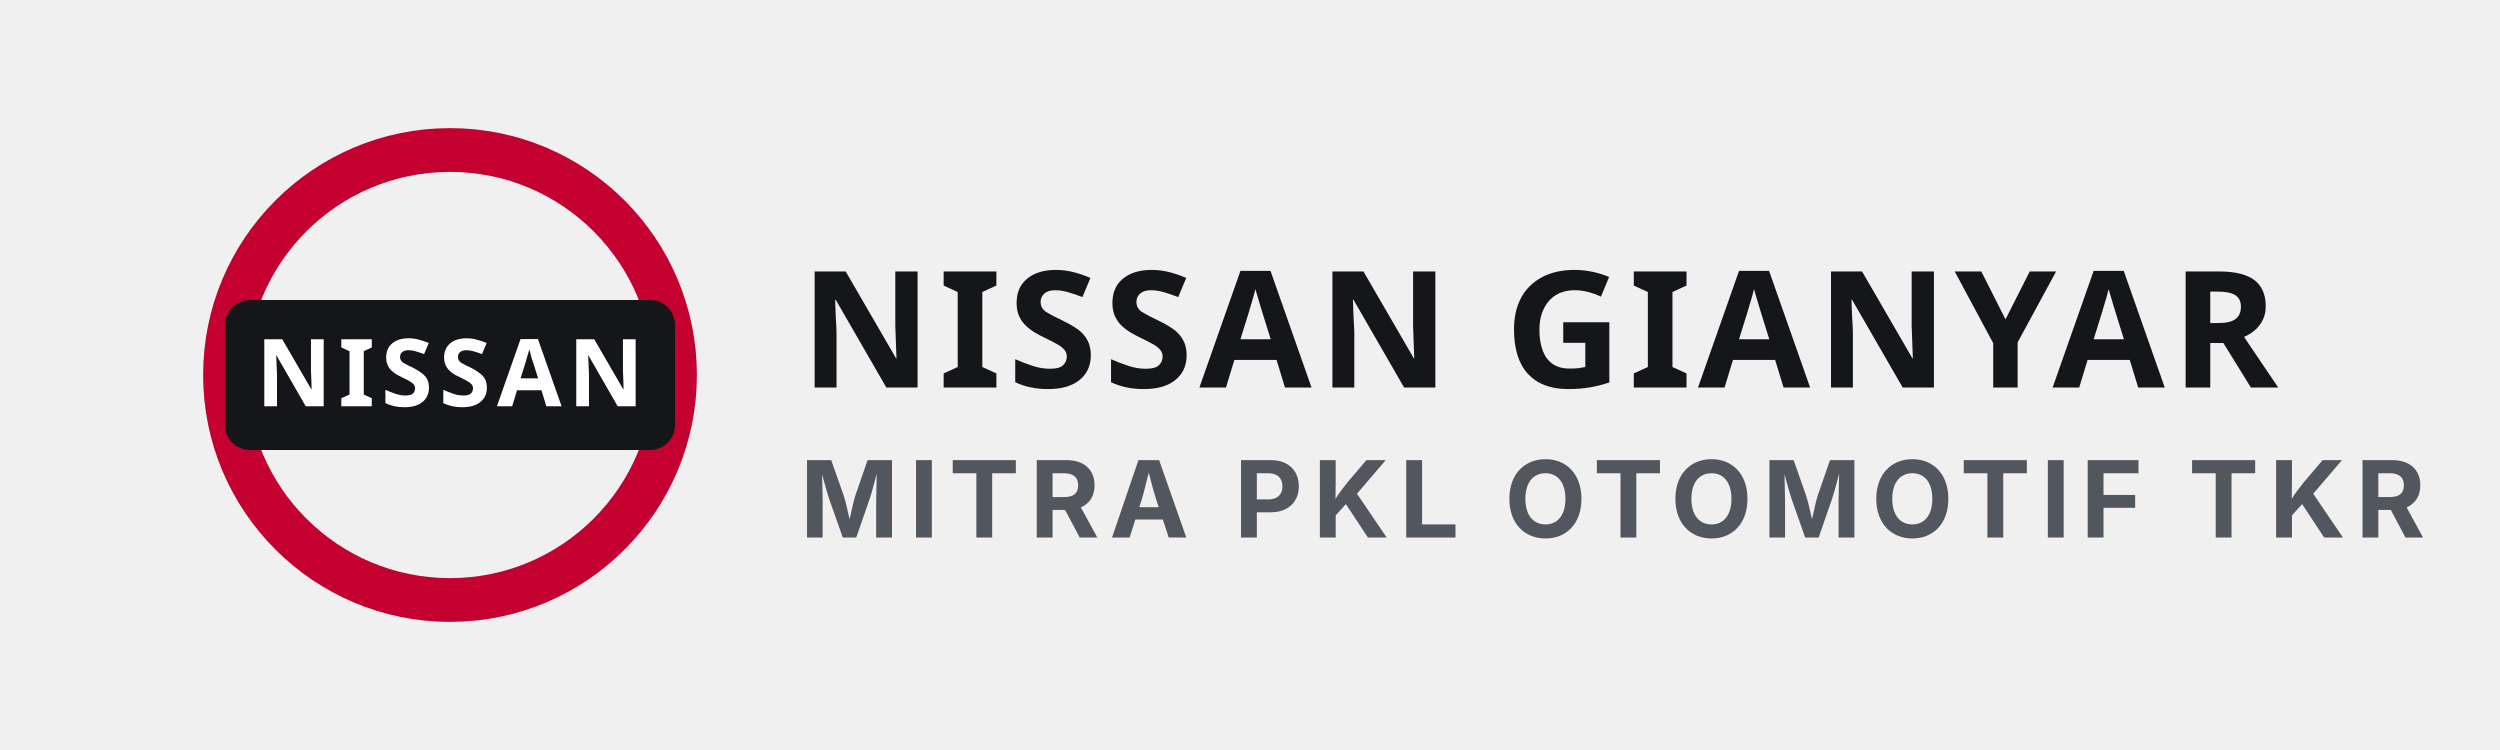
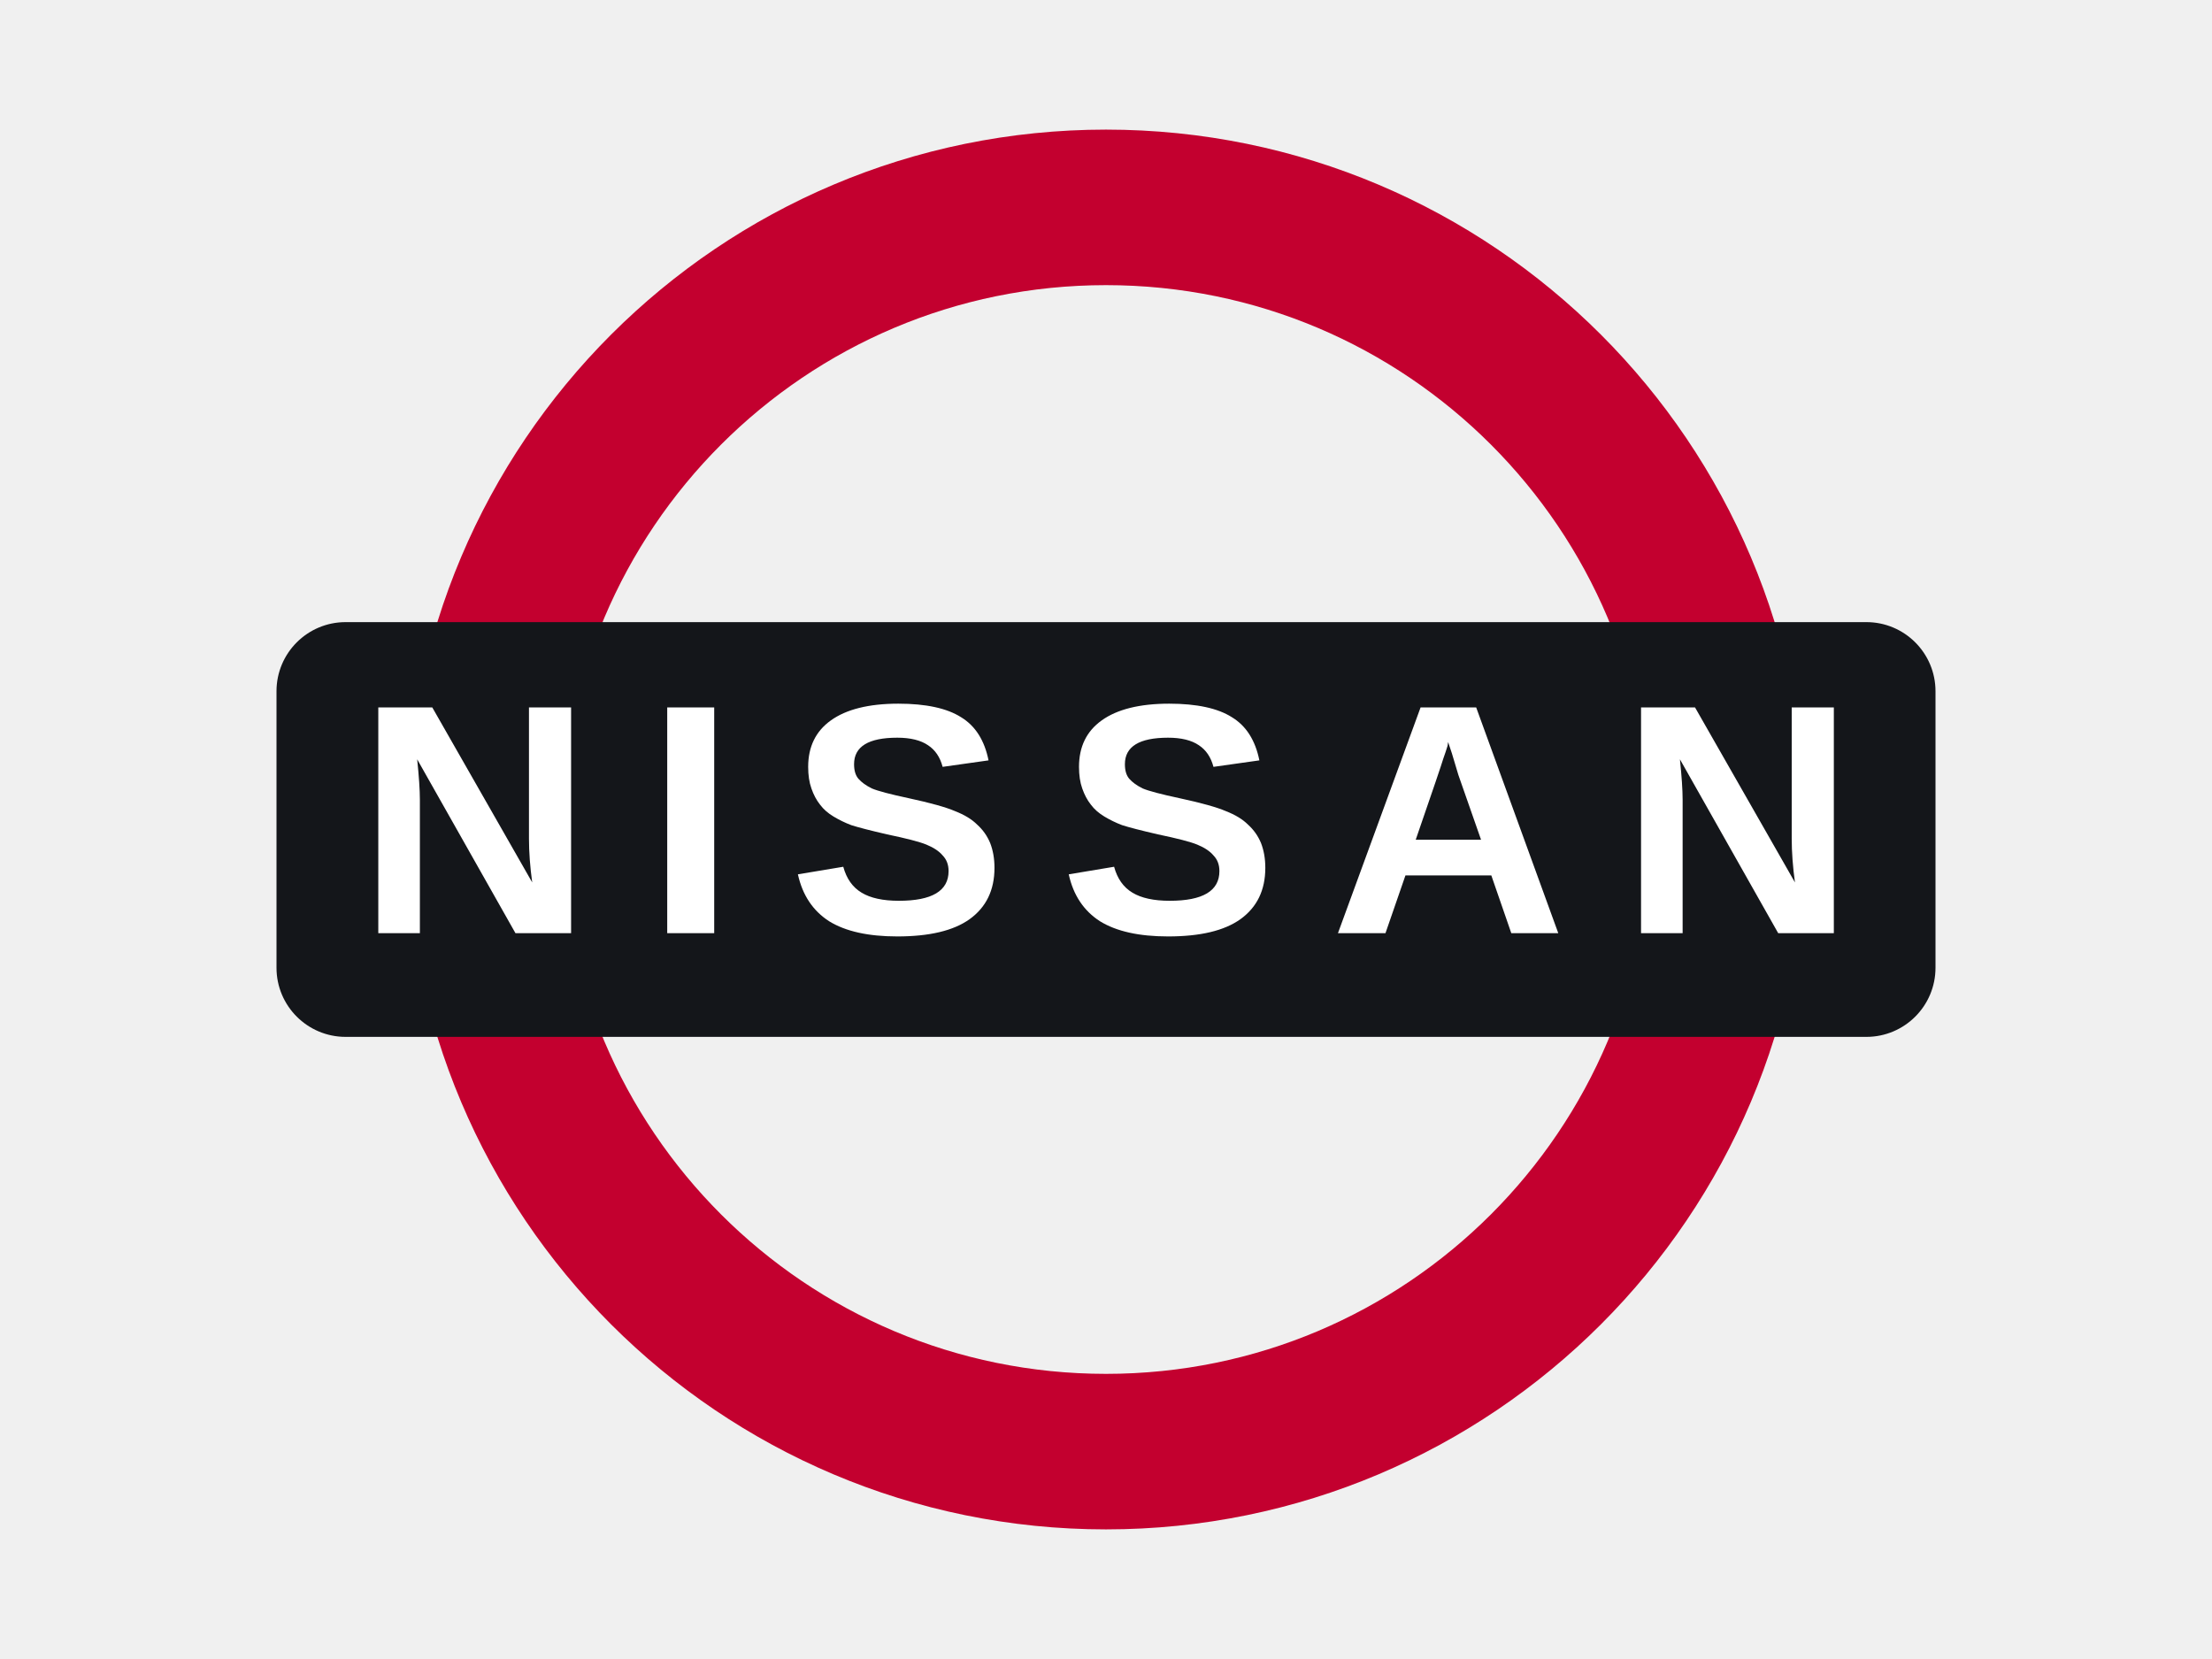
- <svg xmlns="http://www.w3.org/2000/svg" viewBox="0 0 200 60" fill="none">
-   <circle cx="36" cy="30" r="18" stroke="#C3002F" stroke-width="3.5" fill="none" />
-   <rect x="18" y="24" width="36" height="12" fill="#14161A" rx="2" />
-   <text x="36" y="32.5" font-family="'Plus Jakarta Sans', sans-serif" font-weight="900" font-size="7.5" fill="#FFFFFF" text-anchor="middle" letter-spacing="0.5">NISSAN</text>
-   <text x="64" y="31" font-family="'Plus Jakarta Sans', sans-serif" font-weight="900" font-size="13" fill="#14161A" letter-spacing="0.5">NISSAN GIANYAR</text>
-   <text x="64" y="43" font-family="'Inter', sans-serif" font-weight="700" font-size="8.5" fill="#52565E" letter-spacing="0.8">MITRA PKL OTOMOTIF TKR</text>
+ <svg xmlns="http://www.w3.org/2000/svg" viewBox="0 0 64 48" fill="none">
+   <circle cx="32" cy="24" r="18" stroke="#C3002F" stroke-width="4.5" fill="none" />
+   <rect x="8" y="18" width="48" height="12" fill="#14161A" rx="2" />
+   <text x="32" y="27" font-family="'Plus Jakarta Sans', Arial, sans-serif" font-weight="900" font-size="9.5" fill="#FFFFFF" text-anchor="middle" letter-spacing="1.5">NISSAN</text>
</svg>
